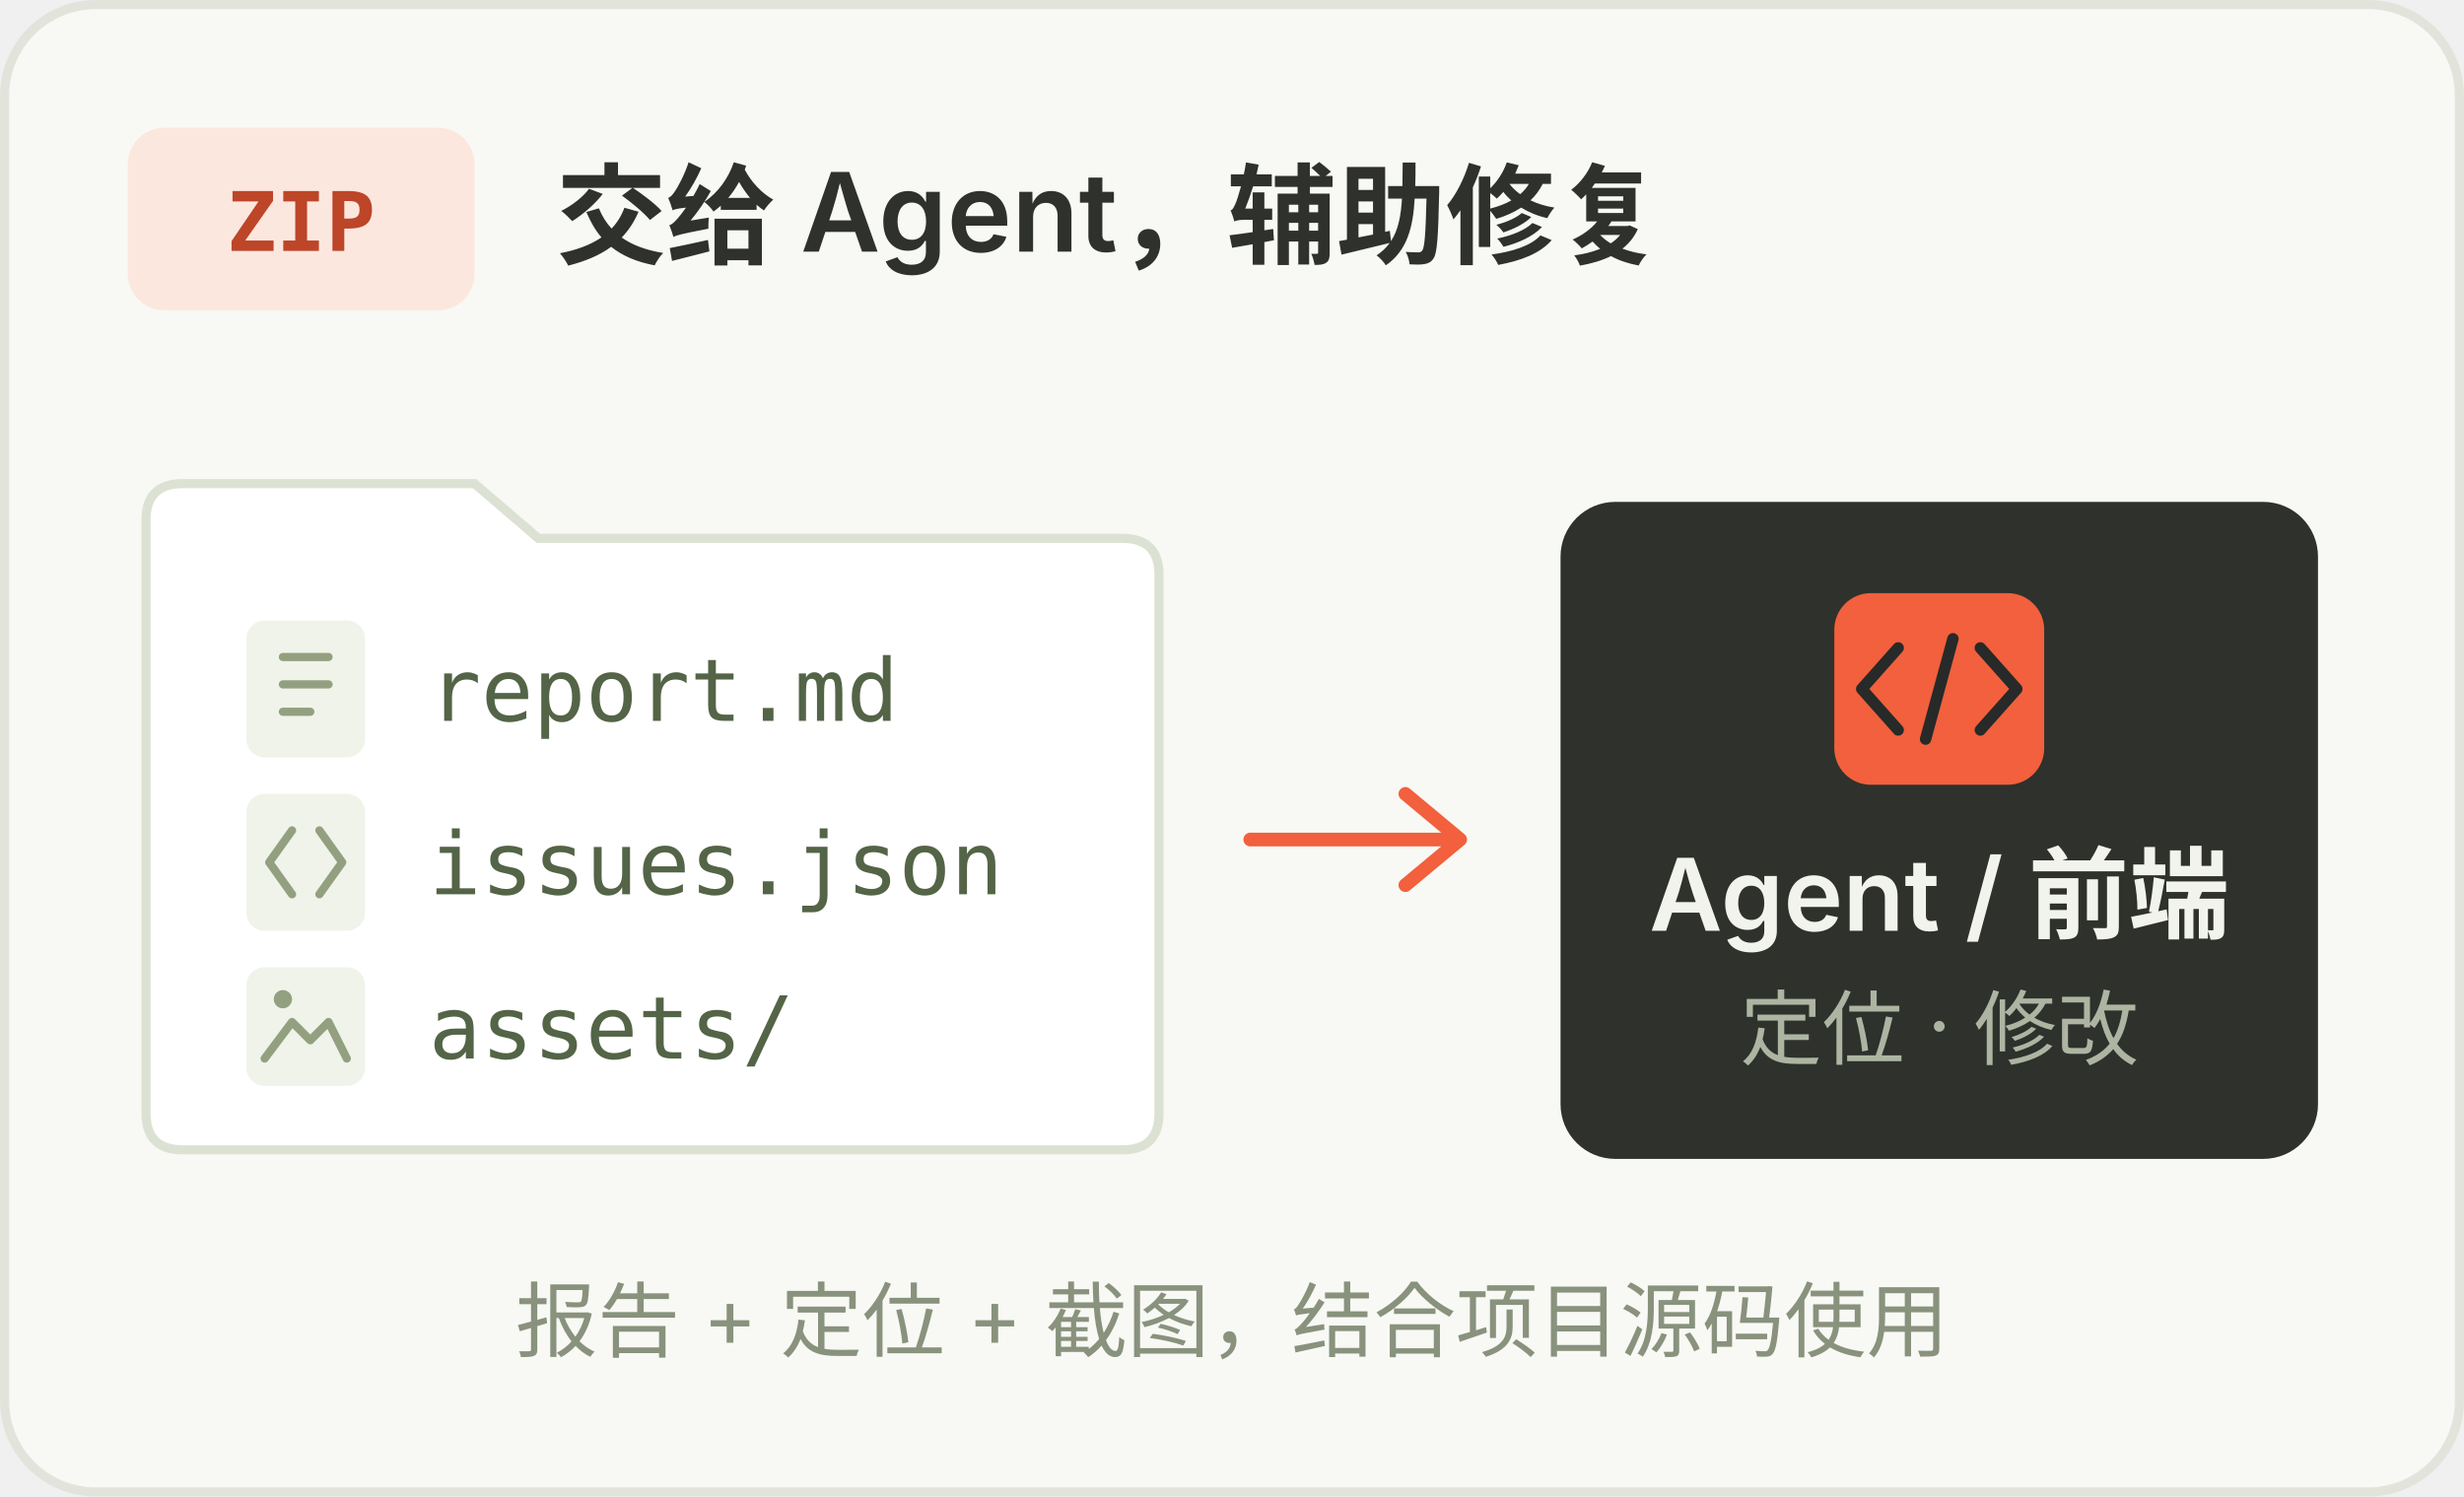
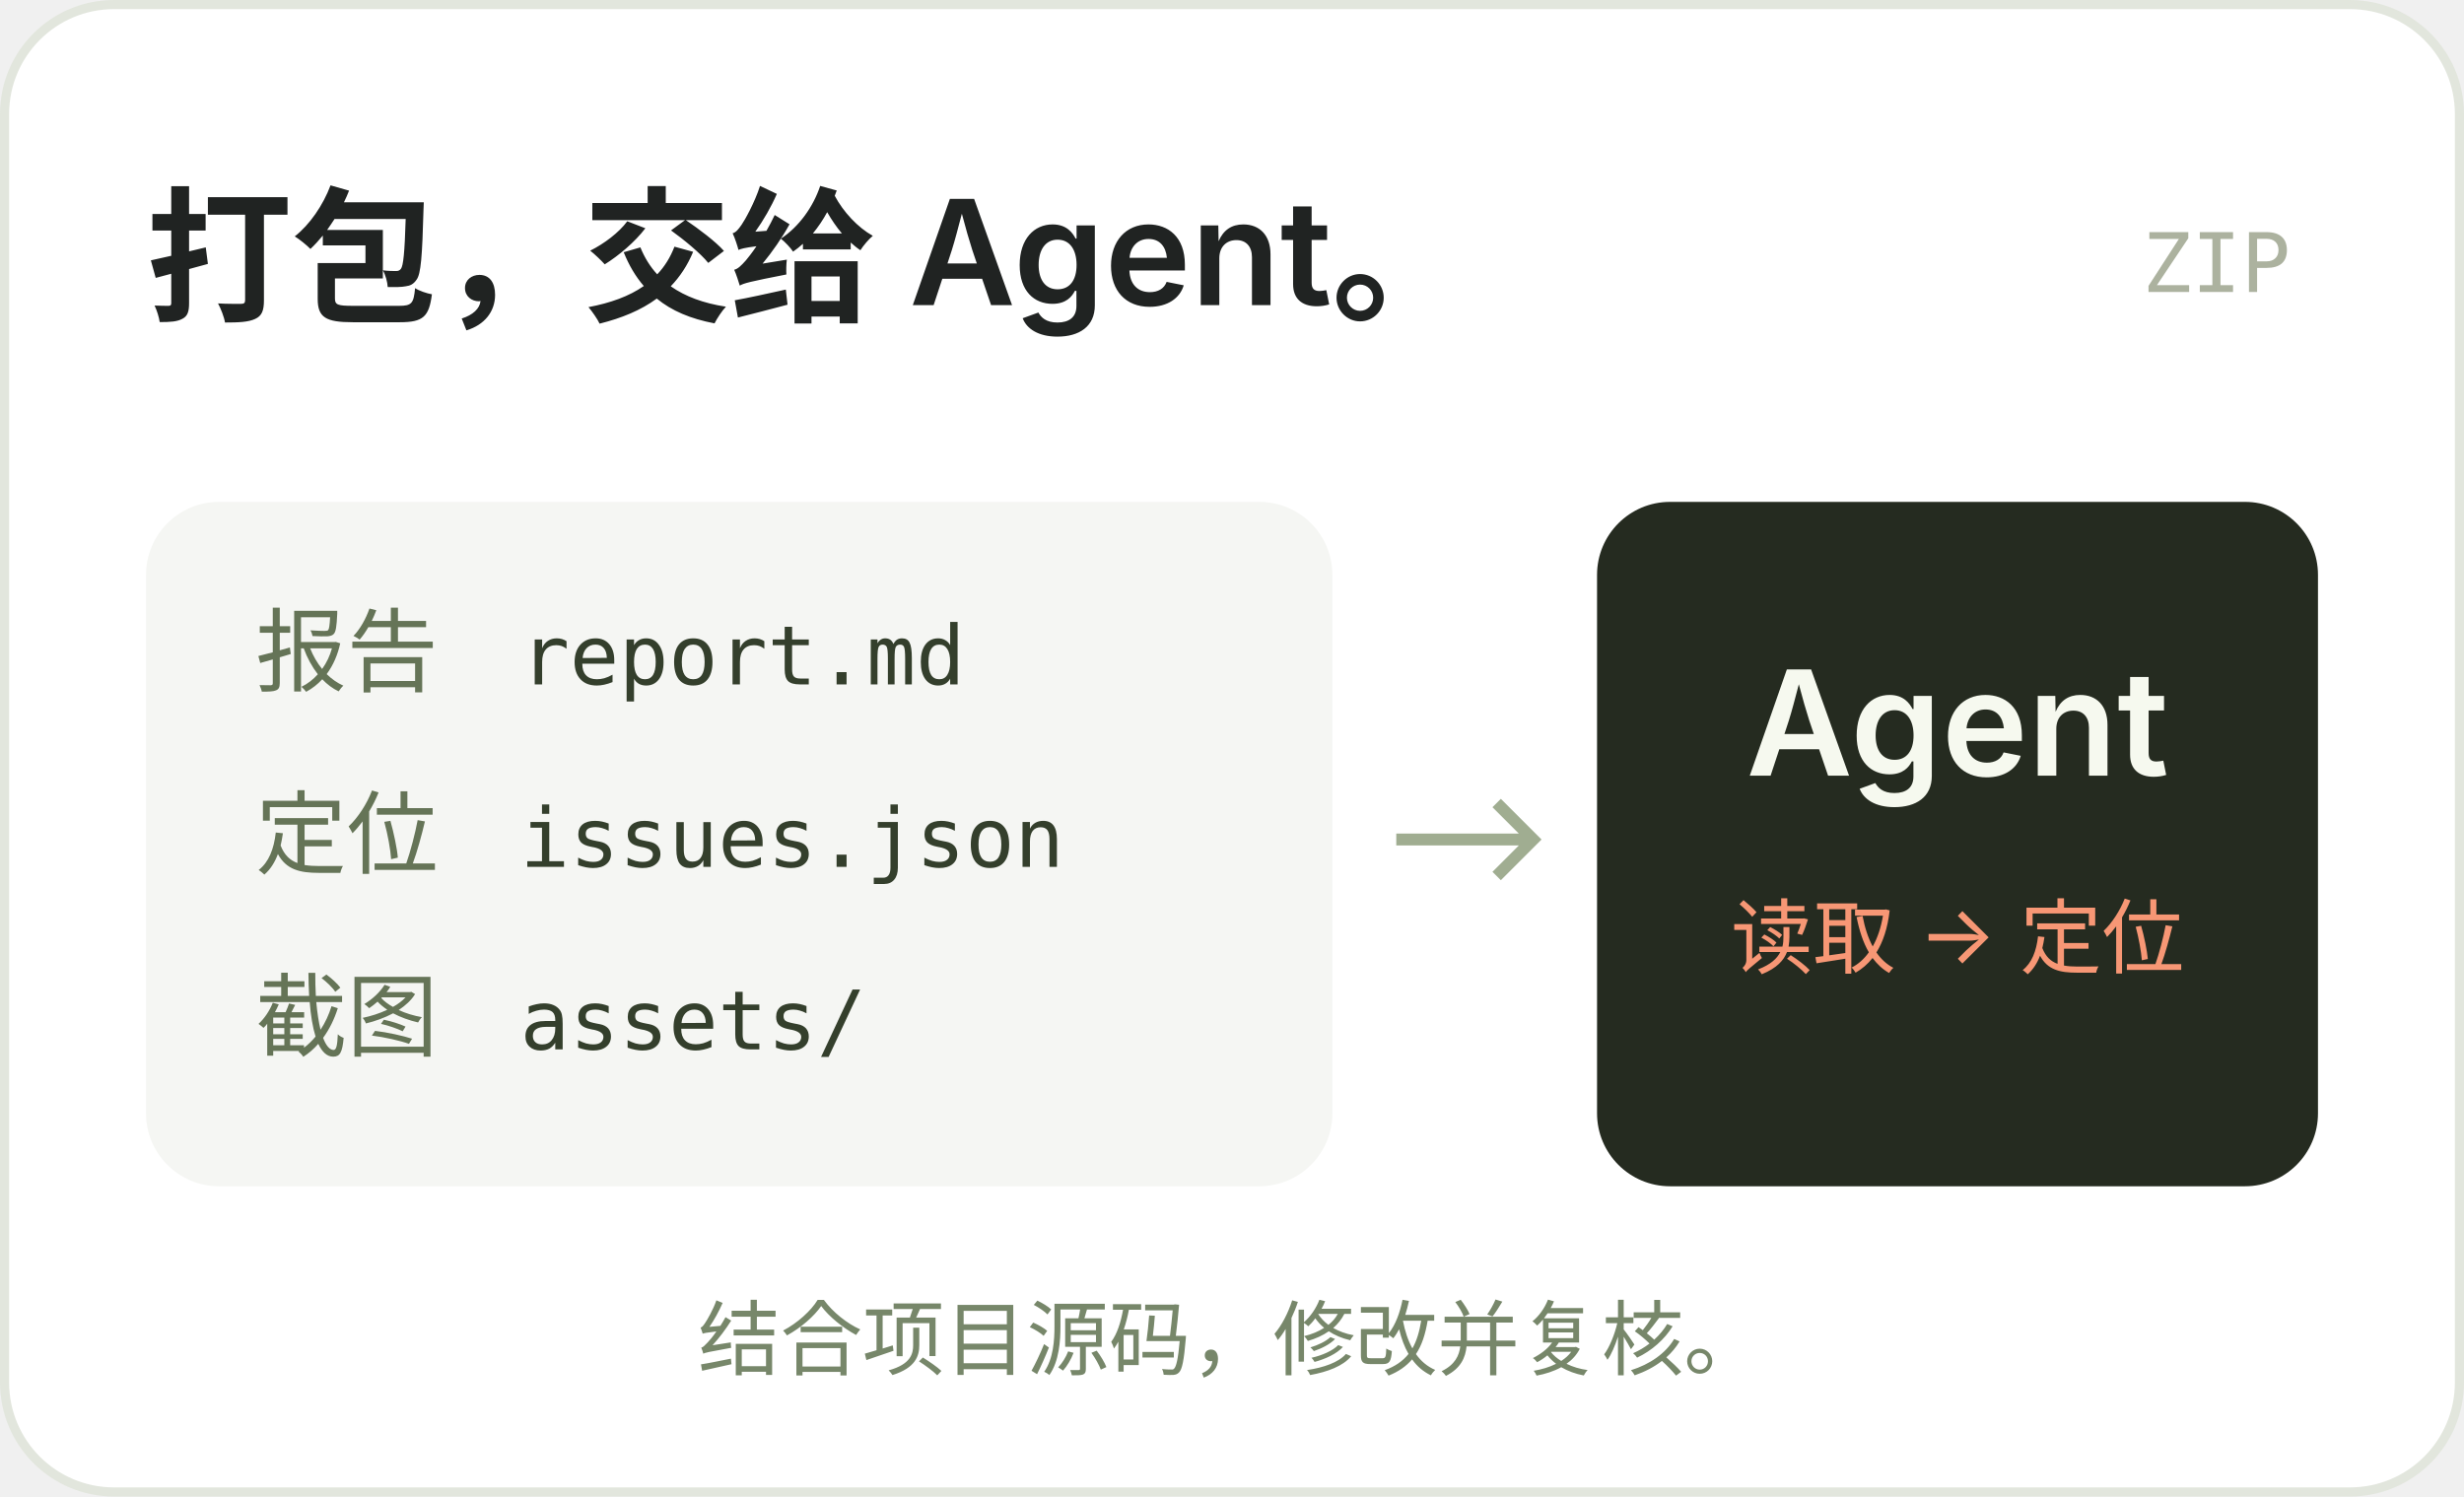
- <svg xmlns="http://www.w3.org/2000/svg" width="270" height="164" viewBox="0 0 270 164" fill="none" role="img" aria-labelledby="title desc">
-   <style>text{font-family:-apple-system,BlinkMacSystemFont,'PingFang SC','Microsoft YaHei',sans-serif}.mono{font-family:'SFMono-Regular',Consolas,monospace}</style>
-   <rect x=".5" y=".5" width="269" height="163" rx="10" fill="#F8F8F4" stroke="#E2E4DC" />
-   <rect x="14" y="14" width="38" height="20" rx="4" fill="#FCE7DF" />
-   <text x="33" y="27.5" text-anchor="middle" class="mono" font-size="9" font-weight="600" fill="#BD4528">ZIP</text>
-   <text x="61" y="28" font-size="12" font-weight="600" fill="#2E312C">交给 Agent，辅助修复</text>
-   <path d="M20 53H52L59 59H123Q127 59 127 63V122Q127 126 123 126H20Q16 126 16 122V57Q16 53 20 53Z" fill="#FFF" stroke="#DCE2D3" />
-   <rect x="27" y="68" width="13" height="15" rx="2" fill="#F0F3E9" />
-   <path d="M31 72H36M31 75H36M31 78H34" stroke="#93A080" stroke-width=".9" stroke-linecap="round" />
-   <text x="47" y="79" class="mono" font-size="9.5" fill="#546447">report.md</text>
-   <rect x="27" y="87" width="13" height="15" rx="2" fill="#F0F3E9" />
-   <path d="M32 91L29.5 94.5L32 98M35 91L37.5 94.5L35 98" stroke="#93A080" stroke-width=".9" stroke-linecap="round" stroke-linejoin="round" />
-   <text x="47" y="98" class="mono" font-size="9.5" fill="#546447">issues.json</text>
-   <rect x="27" y="106" width="13" height="13" rx="2" fill="#F0F3E9" />
-   <path d="M29 116L32 112L34 114L36 112L38 116" stroke="#93A080" stroke-width=".9" stroke-linecap="round" stroke-linejoin="round" />
-   <circle cx="31" cy="109.5" r="1" fill="#93A080" />
-   <text x="47" y="116" class="mono" font-size="9.5" fill="#546447">assets/</text>
-   <path d="M137 92H160M154 87L160 92L154 97" stroke="#F2603D" stroke-width="1.5" stroke-linecap="round" stroke-linejoin="round" />
-   <rect x="171" y="55" width="83" height="72" rx="6" fill="#2E312C" />
-   <rect x="201" y="65" width="23" height="21" rx="4" fill="#F2603D" />
-   <path d="M208 71L204 75.5L208 80M217 71L221 75.5L217 80M214 70L211 81" stroke="#272A28" stroke-width="1.25" stroke-linecap="round" stroke-linejoin="round" />
-   <text x="212.5" y="102" text-anchor="middle" font-size="11" font-weight="600" fill="#F2F3ED">Agent / 前端</text>
-   <text x="212.5" y="116" text-anchor="middle" font-size="9" fill="#ADB5A2">定位 · 修改</text>
-   <text x="135" y="148" text-anchor="middle" font-size="9" fill="#88927D">报告 + 定位 + 截图，结合项目源码使用</text>
+ <svg xmlns="http://www.w3.org/2000/svg" width="270" height="164" viewBox="0 0 270 164">
+   <rect x=".5" y=".5" width="269" height="163" rx="12" fill="#FFFFFF" stroke="#E2E6DD" />
+   <g font-family="-apple-system, BlinkMacSystemFont, PingFang SC, sans-serif">
+     <text x="16" y="34" fill="#202322" font-size="16" font-weight="600">打包，交给 Agent。</text>
+     <text x="251" y="32" text-anchor="end" font-family="monospace" font-size="9" fill="#ACB29F">ZIP</text>
+     <rect x="16" y="55" width="130" height="75" rx="8" fill="#F5F6F3" />
+     <g font-size="10" fill="#657457">
+       <text x="28" y="75">报告</text>
+       <text x="28" y="95">定位</text>
+       <text x="28" y="115">截图</text>
+     </g>
+     <g font-family="monospace" font-size="9" fill="#343F2C">
+       <text x="57" y="75">report.md</text>
+       <text x="57" y="95">issues.json</text>
+       <text x="57" y="115">assets/</text>
+     </g>
+     <path d="M153 92H168M164 88L168 92L164 96" fill="none" stroke="#A0AD91" stroke-width="1.3" />
+     <rect x="175" y="55" width="79" height="75" rx="8" fill="#252B20" />
+     <text x="214.5" y="85" text-anchor="middle" font-size="16" font-weight="600" fill="#F6F9EF">Agent</text>
+     <text x="214.5" y="106" text-anchor="middle" font-size="9" fill="#F79775">读取 → 定位</text>
+     <text x="135" y="150" text-anchor="middle" font-size="9" fill="#77876A">结合项目源码，修改并复核。</text>
+   </g>
</svg>
